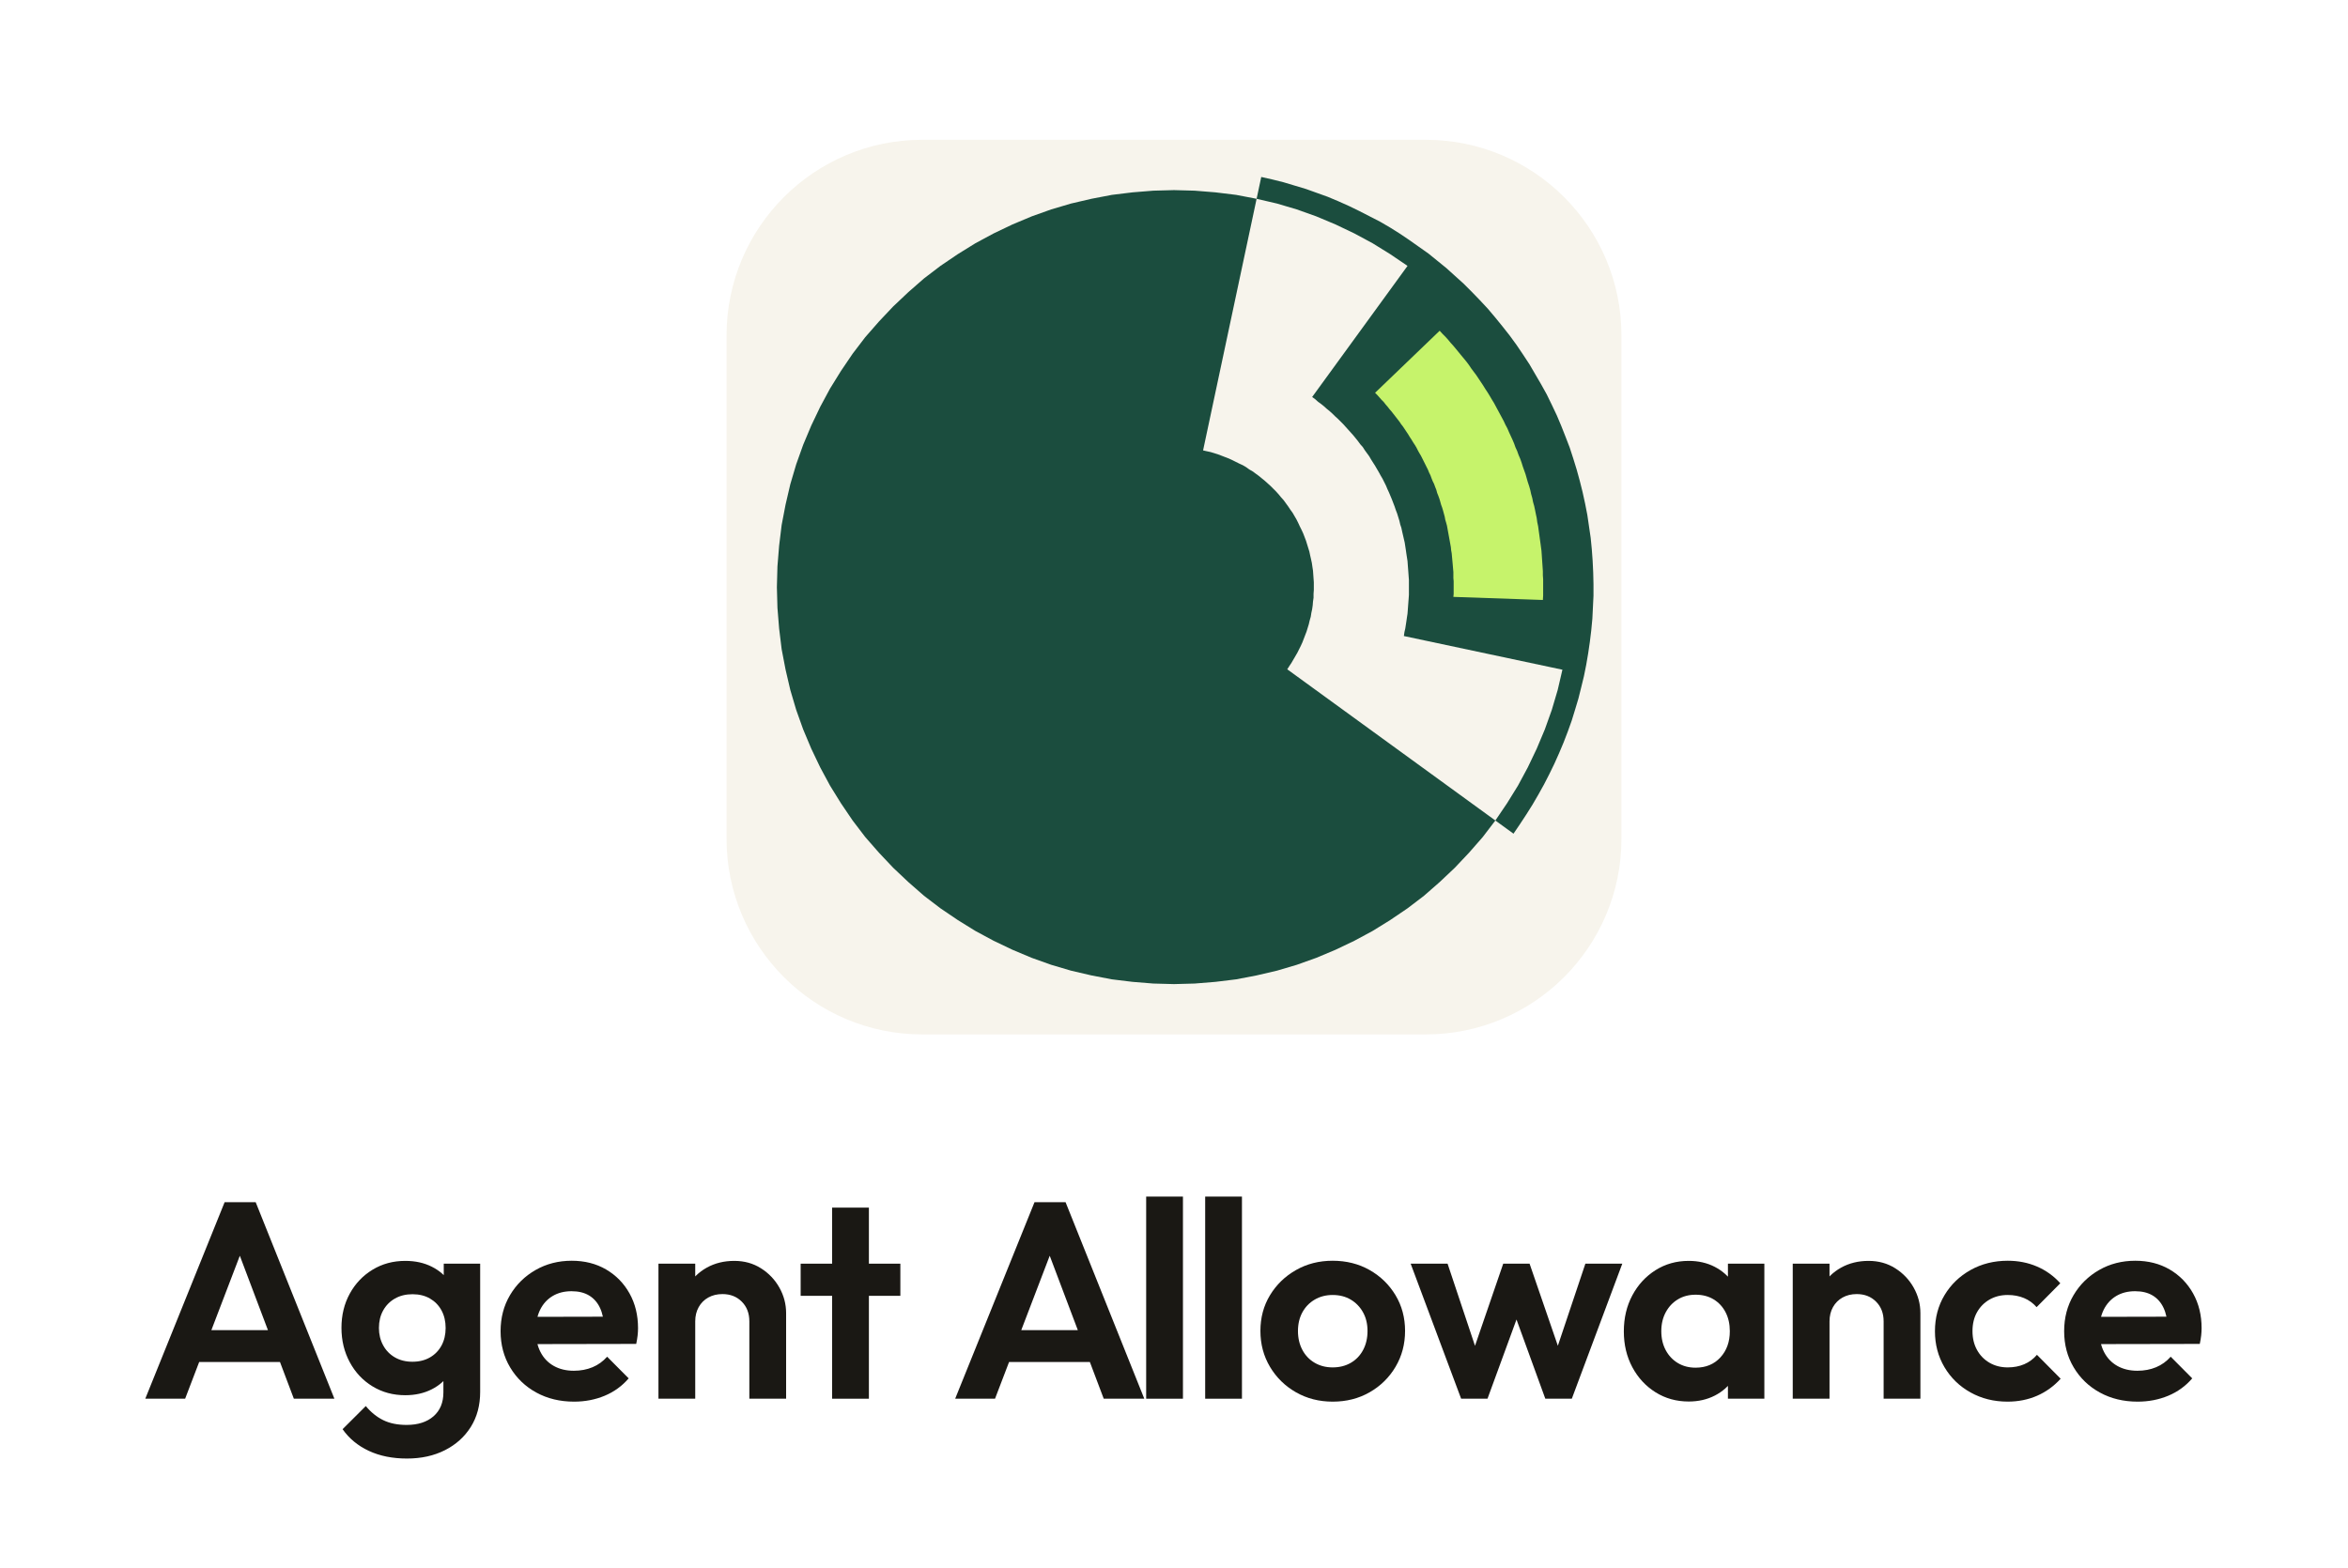
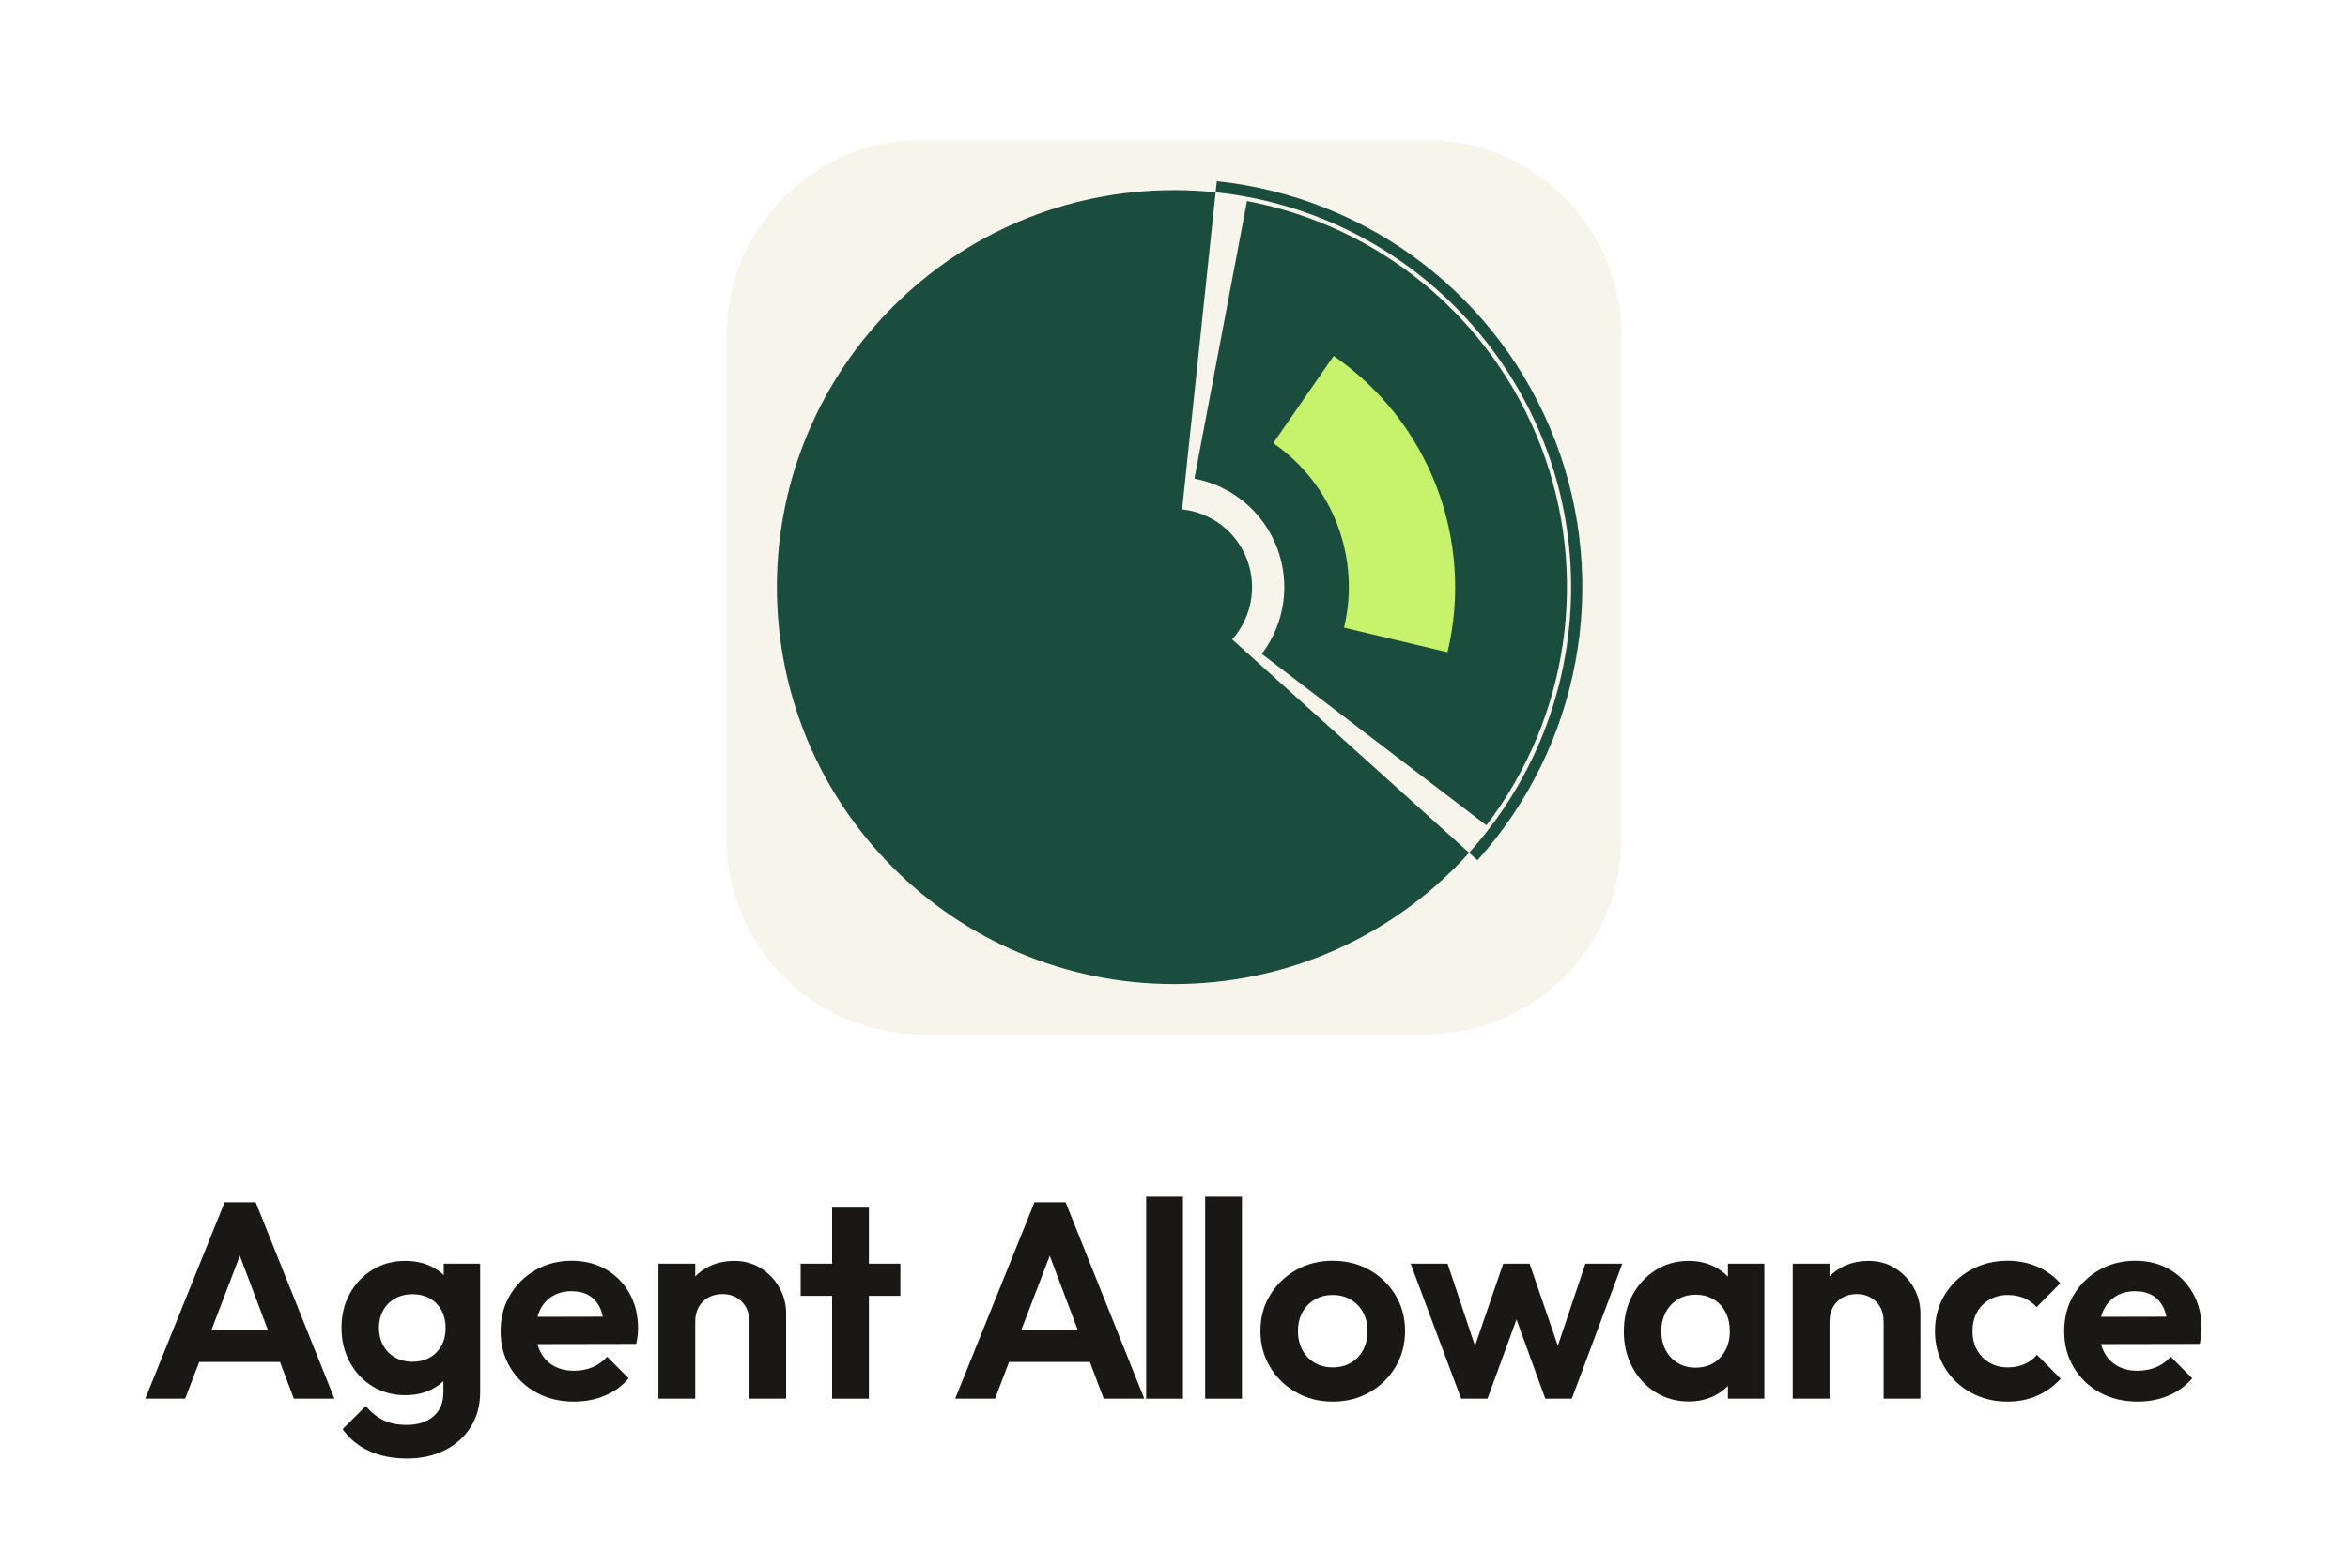
<svg xmlns="http://www.w3.org/2000/svg" viewBox="0 0 167.92 112.14" role="img" aria-label="Agent Allowance">
  <g transform="translate(51.96 10.00) scale(2.00)">
    <rect width="32" height="32" rx="7" fill="#F7F4EC" />
-     <path fill="#1B4D3E" fill-rule="evenodd" d="M 30.20 16.00 L 30.18 15.26 L 30.12 14.52 L 30.03 13.78 L 29.89 13.05 L 29.72 12.32 L 29.51 11.61 L 29.26 10.91 L 28.97 10.22 L 28.65 9.55 L 28.30 8.90 L 27.91 8.27 L 27.49 7.65 L 27.04 7.06 L 26.55 6.50 L 26.04 5.96 L 25.50 5.45 L 24.94 4.96 L 24.35 4.51 L 23.73 4.09 L 23.10 3.70 L 22.45 3.35 L 21.78 3.03 L 21.09 2.74 L 20.39 2.49 L 19.68 2.28 L 18.95 2.11 L 18.22 1.97 L 17.48 1.88 L 16.74 1.82 L 16.00 1.80 L 15.26 1.82 L 14.52 1.88 L 13.78 1.97 L 13.05 2.11 L 12.32 2.28 L 11.61 2.49 L 10.91 2.74 L 10.22 3.03 L 9.55 3.35 L 8.90 3.70 L 8.27 4.09 L 7.65 4.51 L 7.06 4.96 L 6.50 5.45 L 5.96 5.96 L 5.45 6.50 L 4.96 7.06 L 4.51 7.65 L 4.09 8.27 L 3.70 8.90 L 3.35 9.55 L 3.03 10.22 L 2.74 10.91 L 2.49 11.61 L 2.28 12.32 L 2.11 13.05 L 1.97 13.78 L 1.88 14.52 L 1.82 15.26 L 1.80 16.00 L 1.82 16.74 L 1.88 17.48 L 1.97 18.22 L 2.11 18.95 L 2.28 19.68 L 2.49 20.39 L 2.74 21.09 L 3.03 21.78 L 3.35 22.45 L 3.70 23.10 L 4.09 23.73 L 4.51 24.35 L 4.96 24.94 L 5.45 25.50 L 5.96 26.04 L 6.50 26.55 L 7.06 27.04 L 7.65 27.49 L 8.27 27.91 L 8.90 28.30 L 9.55 28.65 L 10.22 28.97 L 10.91 29.26 L 11.61 29.51 L 12.32 29.72 L 13.05 29.89 L 13.78 30.03 L 14.52 30.12 L 15.26 30.18 L 16.00 30.20 L 16.74 30.18 L 17.48 30.12 L 18.22 30.03 L 18.95 29.89 L 19.68 29.72 L 20.39 29.51 L 21.09 29.26 L 21.78 28.97 L 22.45 28.65 L 23.10 28.30 L 23.73 27.91 L 24.35 27.49 L 24.94 27.04 L 25.50 26.55 L 26.04 26.04 L 26.55 25.50 L 27.04 24.94 L 27.49 24.35 L 27.91 23.73 L 28.30 23.10 L 28.65 22.45 L 28.97 21.78 L 29.26 21.09 L 29.51 20.39 L 29.72 19.68 L 29.89 18.95 L 30.03 18.22 L 30.12 17.48 L 30.18 16.74 Z M 28.14 24.82 L 28.37 24.48 L 28.60 24.13 L 28.82 23.78 L 29.03 23.42 L 29.23 23.06 L 29.42 22.69 L 29.60 22.32 L 29.77 21.94 L 29.93 21.56 L 30.08 21.17 L 30.22 20.78 L 30.34 20.39 L 30.46 19.99 L 30.56 19.59 L 30.66 19.18 L 30.74 18.78 L 30.81 18.37 L 30.87 17.96 L 30.92 17.55 L 30.96 17.13 L 30.98 16.72 L 31.00 16.31 L 31.00 15.89 L 30.99 15.48 L 30.97 15.06 L 30.94 14.65 L 30.90 14.24 L 30.84 13.83 L 30.78 13.42 L 30.70 13.01 L 30.61 12.60 L 30.51 12.20 L 30.40 11.80 L 30.28 11.41 L 30.15 11.01 L 30.00 10.62 L 29.85 10.24 L 29.69 9.86 L 29.51 9.48 L 29.33 9.11 L 29.13 8.75 L 28.92 8.39 L 28.71 8.03 L 28.48 7.68 L 28.25 7.34 L 28.01 7.01 L 27.75 6.68 L 27.49 6.36 L 27.22 6.04 L 26.94 5.74 L 26.65 5.44 L 26.36 5.15 L 26.05 4.87 L 25.74 4.59 L 25.42 4.33 L 25.10 4.07 L 24.76 3.83 L 24.42 3.59 L 24.08 3.36 L 23.73 3.14 L 23.37 2.93 L 23.00 2.74 L 22.63 2.55 L 22.26 2.37 L 21.88 2.20 L 21.50 2.04 L 21.11 1.90 L 20.72 1.76 L 20.32 1.64 L 19.92 1.52 L 19.52 1.42 L 19.12 1.33 L 17.04 11.11 L 17.17 11.14 L 17.31 11.17 L 17.44 11.21 L 17.57 11.25 L 17.70 11.30 L 17.83 11.35 L 17.96 11.40 L 18.09 11.46 L 18.21 11.52 L 18.33 11.58 L 18.46 11.64 L 18.58 11.71 L 18.69 11.79 L 18.81 11.86 L 18.92 11.94 L 19.03 12.02 L 19.14 12.11 L 19.25 12.20 L 19.35 12.29 L 19.45 12.38 L 19.55 12.48 L 19.65 12.58 L 19.74 12.68 L 19.83 12.79 L 19.92 12.89 L 20.00 13.00 L 20.08 13.11 L 20.16 13.23 L 20.24 13.34 L 20.31 13.46 L 20.38 13.58 L 20.44 13.70 L 20.50 13.83 L 20.56 13.95 L 20.62 14.08 L 20.67 14.21 L 20.72 14.34 L 20.76 14.47 L 20.80 14.60 L 20.84 14.73 L 20.87 14.87 L 20.90 15.00 L 20.93 15.14 L 20.95 15.28 L 20.97 15.41 L 20.98 15.55 L 20.99 15.69 L 21.00 15.83 L 21.00 15.96 L 21.00 16.10 L 20.99 16.24 L 20.99 16.38 L 20.97 16.52 L 20.96 16.65 L 20.94 16.79 L 20.91 16.93 L 20.89 17.06 L 20.85 17.20 L 20.82 17.33 L 20.78 17.46 L 20.74 17.59 L 20.69 17.72 L 20.64 17.85 L 20.59 17.98 L 20.53 18.11 L 20.47 18.23 L 20.41 18.35 L 20.34 18.47 L 20.27 18.59 L 20.20 18.71 L 20.12 18.83 L 20.05 18.94 Z" />
-     <path fill="#1B4D3E" d="M 30.48 19.08 L 30.52 18.85 L 30.57 18.61 L 30.61 18.38 L 30.64 18.14 L 30.68 17.91 L 30.70 17.68 L 30.73 17.44 L 30.75 17.20 L 30.77 16.97 L 30.78 16.73 L 30.79 16.49 L 30.80 16.26 L 30.80 16.02 L 30.80 15.78 L 30.79 15.55 L 30.78 15.31 L 30.77 15.07 L 30.75 14.84 L 30.73 14.60 L 30.71 14.37 L 30.68 14.13 L 30.65 13.90 L 30.61 13.66 L 30.58 13.43 L 30.53 13.20 L 30.49 12.97 L 30.44 12.73 L 30.38 12.50 L 30.32 12.27 L 30.26 12.04 L 30.20 11.82 L 30.13 11.59 L 30.06 11.37 L 29.98 11.14 L 29.90 10.92 L 29.82 10.70 L 29.73 10.48 L 29.64 10.26 L 29.55 10.04 L 29.45 9.82 L 29.35 9.61 L 29.25 9.40 L 29.14 9.19 L 29.03 8.98 L 28.91 8.77 L 28.80 8.56 L 28.67 8.36 L 28.55 8.16 L 28.42 7.96 L 28.29 7.76 L 28.16 7.56 L 28.02 7.37 L 27.88 7.18 L 27.74 6.99 L 27.60 6.80 L 27.45 6.62 L 27.30 6.44 L 27.14 6.26 L 26.98 6.08 L 26.82 5.91 L 26.66 5.73 L 26.50 5.57 L 26.33 5.40 L 26.16 5.23 L 25.98 5.07 L 25.81 4.92 L 25.63 4.76 L 25.45 4.61 L 25.26 4.46 L 25.08 4.31 L 24.89 4.17 L 24.70 4.03 L 20.94 9.20 L 21.05 9.28 L 21.15 9.37 L 21.26 9.45 L 21.36 9.53 L 21.46 9.62 L 21.57 9.71 L 21.67 9.80 L 21.76 9.89 L 21.86 9.98 L 21.96 10.08 L 22.05 10.17 L 22.14 10.27 L 22.23 10.37 L 22.32 10.47 L 22.41 10.57 L 22.50 10.68 L 22.58 10.78 L 22.66 10.89 L 22.75 10.99 L 22.82 11.10 L 22.90 11.21 L 22.98 11.32 L 23.05 11.44 L 23.12 11.55 L 23.19 11.66 L 23.26 11.78 L 23.33 11.90 L 23.39 12.01 L 23.46 12.13 L 23.52 12.25 L 23.58 12.37 L 23.63 12.49 L 23.69 12.62 L 23.74 12.74 L 23.79 12.86 L 23.84 12.99 L 23.89 13.12 L 23.93 13.24 L 23.98 13.37 L 24.02 13.50 L 24.06 13.63 L 24.09 13.76 L 24.13 13.88 L 24.16 14.02 L 24.19 14.15 L 24.22 14.28 L 24.25 14.41 L 24.27 14.54 L 24.29 14.67 L 24.31 14.81 L 24.33 14.94 L 24.35 15.07 L 24.36 15.21 L 24.37 15.34 L 24.38 15.47 L 24.39 15.61 L 24.40 15.74 L 24.40 15.88 L 24.40 16.01 L 24.40 16.15 L 24.40 16.28 L 24.39 16.42 L 24.38 16.55 L 24.37 16.68 L 24.36 16.82 L 24.35 16.95 L 24.33 17.08 L 24.31 17.22 L 24.29 17.35 L 24.27 17.48 L 24.24 17.61 L 24.22 17.75 Z" />
-     <path fill="#C6F36B" d="M 29.19 16.46 L 29.20 16.31 L 29.20 16.17 L 29.20 16.02 L 29.20 15.87 L 29.20 15.72 L 29.19 15.58 L 29.19 15.43 L 29.18 15.28 L 29.17 15.14 L 29.16 14.99 L 29.15 14.84 L 29.14 14.70 L 29.12 14.55 L 29.10 14.40 L 29.08 14.26 L 29.06 14.11 L 29.04 13.97 L 29.02 13.82 L 28.99 13.68 L 28.97 13.53 L 28.94 13.39 L 28.91 13.24 L 28.88 13.10 L 28.84 12.96 L 28.81 12.81 L 28.77 12.67 L 28.74 12.53 L 28.70 12.39 L 28.65 12.24 L 28.61 12.10 L 28.57 11.96 L 28.52 11.82 L 28.47 11.68 L 28.43 11.55 L 28.38 11.41 L 28.32 11.27 L 28.27 11.13 L 28.21 11.00 L 28.16 10.86 L 28.10 10.72 L 28.04 10.59 L 27.98 10.46 L 27.92 10.32 L 27.85 10.19 L 27.79 10.06 L 27.72 9.93 L 27.65 9.80 L 27.58 9.67 L 27.51 9.54 L 27.44 9.41 L 27.36 9.28 L 27.29 9.16 L 27.21 9.03 L 27.13 8.91 L 27.05 8.78 L 26.97 8.66 L 26.89 8.54 L 26.81 8.42 L 26.72 8.30 L 26.63 8.18 L 26.55 8.06 L 26.46 7.94 L 26.37 7.83 L 26.27 7.71 L 26.18 7.60 L 26.09 7.49 L 25.99 7.37 L 25.89 7.26 L 25.80 7.15 L 25.70 7.04 L 25.60 6.94 L 25.50 6.83 L 23.19 9.05 L 23.27 9.13 L 23.35 9.22 L 23.42 9.30 L 23.50 9.38 L 23.57 9.47 L 23.64 9.55 L 23.71 9.64 L 23.78 9.72 L 23.85 9.81 L 23.92 9.90 L 23.99 9.99 L 24.06 10.08 L 24.12 10.17 L 24.19 10.26 L 24.25 10.35 L 24.31 10.44 L 24.37 10.53 L 24.43 10.63 L 24.49 10.72 L 24.55 10.82 L 24.61 10.91 L 24.67 11.01 L 24.72 11.11 L 24.77 11.20 L 24.83 11.30 L 24.88 11.40 L 24.93 11.50 L 24.98 11.60 L 25.03 11.70 L 25.08 11.80 L 25.12 11.90 L 25.17 12.00 L 25.21 12.11 L 25.25 12.21 L 25.30 12.31 L 25.34 12.42 L 25.38 12.52 L 25.41 12.63 L 25.45 12.73 L 25.49 12.84 L 25.52 12.94 L 25.55 13.05 L 25.59 13.16 L 25.62 13.26 L 25.65 13.37 L 25.68 13.48 L 25.70 13.59 L 25.73 13.69 L 25.76 13.80 L 25.78 13.91 L 25.80 14.02 L 25.82 14.13 L 25.84 14.24 L 25.86 14.35 L 25.88 14.46 L 25.90 14.57 L 25.91 14.68 L 25.93 14.79 L 25.94 14.90 L 25.95 15.01 L 25.96 15.12 L 25.97 15.23 L 25.98 15.35 L 25.99 15.46 L 25.99 15.57 L 25.99 15.68 L 26.00 15.79 L 26.00 15.90 L 26.00 16.01 L 26.00 16.13 L 26.00 16.24 L 25.99 16.35 Z" />
+     <path fill="#1B4D3E" fill-rule="evenodd" d="M 30.20 16.00 A 14.20 14.20 0 1 1 1.80 16.00 A 14.20 14.20 0 1 1 30.20 16.00 Z M 26.85 25.77 A 14.60 14.60 0 0 0 17.53 1.48 L 16.29 13.22 A 2.80 2.80 0 0 1 18.08 17.87 Z" />
+     <path fill="#1B4D3E" d="M 27.17 24.52 A 14.05 14.05 0 0 0 18.61 2.19 L 16.73 12.12 A 3.95 3.95 0 0 1 19.14 18.39 Z" />
+     <path fill="#C6F36B" d="M 25.78 18.33 A 10.05 10.05 0 0 0 21.71 7.73 L 19.55 10.85 A 6.25 6.25 0 0 1 22.08 17.45 Z" />
  </g>
  <g transform="translate(10.00 100.06)">
    <path transform="translate(0.00 0) scale(0.02 -0.02)" d="M 19.50 0.00 L 303.25 703.00 L 414.25 703.00 L 695.75 0.00 L 550.75 0.00 L 333.00 576.50 L 382.50 576.50 L 162.00 0.00 Z M 170.00 131.25 L 170.00 245.25 L 547.75 245.25 L 547.75 131.25 Z" fill="#1A1814" />
    <path transform="translate(13.90 0) scale(0.02 -0.02)" d="M 260.25 -214.00 Q 182.50 -214.00 123.75 -186.50 Q 65.00 -159.00 30.00 -109.00 L 113.00 -26.25 Q 140.50 -59.50 175.25 -76.62 Q 210.00 -93.75 259.00 -93.75 Q 319.75 -93.75 355.12 -62.88 Q 390.50 -32.00 390.50 22.50 L 390.50 143.50 L 412.75 249.50 L 391.75 356.00 L 391.75 483.00 L 522.00 483.00 L 522.00 24.50 Q 522.00 -47.50 488.50 -100.88 Q 455.00 -154.25 396.00 -184.12 Q 337.00 -214.00 260.25 -214.00 Z M 254.25 12.50 Q 189.00 12.50 137.12 44.12 Q 85.25 75.75 55.62 130.75 Q 26.00 185.75 26.00 253.50 Q 26.00 321.50 55.62 375.62 Q 85.25 429.75 137.12 461.38 Q 189.00 493.00 254.25 493.00 Q 307.75 493.00 349.12 472.12 Q 390.50 451.25 414.62 414.38 Q 438.75 377.50 440.50 328.50 L 440.50 177.00 Q 438.75 128.75 414.25 91.50 Q 389.75 54.25 348.38 33.38 Q 307.00 12.50 254.25 12.50 Z M 279.75 132.25 Q 315.75 132.25 342.50 147.75 Q 369.25 163.25 383.88 190.38 Q 398.50 217.50 398.50 253.00 Q 398.50 288.50 383.88 315.62 Q 369.25 342.75 342.62 358.25 Q 316.00 373.75 280.00 373.75 Q 244.25 373.75 217.12 358.25 Q 190.00 342.75 175.00 315.50 Q 160.00 288.25 160.00 253.00 Q 160.00 218.75 175.00 191.12 Q 190.00 163.50 217.00 147.88 Q 244.00 132.25 279.75 132.25 Z" fill="#1A1814" />
    <path transform="translate(25.28 0) scale(0.02 -0.02)" d="M 288.75 -10.50 Q 213.25 -10.50 153.88 22.00 Q 94.50 54.50 60.25 111.88 Q 26.00 169.25 26.00 241.50 Q 26.00 313.50 59.62 370.38 Q 93.25 427.25 151.12 460.38 Q 209.00 493.50 280.25 493.50 Q 349.75 493.50 403.12 462.38 Q 456.50 431.25 487.00 376.75 Q 517.50 322.25 517.50 252.50 Q 517.50 239.75 516.00 226.25 Q 514.50 212.75 511.00 196.00 L 104.50 195.25 L 104.50 292.75 L 450.00 293.50 L 396.50 253.25 Q 395.00 296.25 381.38 325.12 Q 367.75 354.00 342.38 369.25 Q 317.00 384.50 279.75 384.50 Q 240.75 384.50 212.00 367.25 Q 183.25 350.00 167.62 318.62 Q 152.00 287.25 152.00 243.50 Q 152.00 199.50 168.62 167.12 Q 185.25 134.75 216.00 117.38 Q 246.75 100.00 288.00 100.00 Q 324.50 100.00 354.75 112.62 Q 385.00 125.25 407.00 150.25 L 484.00 72.75 Q 448.50 31.50 398.00 10.50 Q 347.50 -10.50 288.75 -10.50 Z" fill="#1A1814" />
    <path transform="translate(35.94 0) scale(0.02 -0.02)" d="M 382.50 0.00 L 382.50 276.75 Q 382.50 320.00 355.50 347.12 Q 328.50 374.25 286.43 374.25 Q 257.81 374.25 235.78 362.00 Q 213.75 349.75 201.38 327.62 Q 189.00 305.50 189.00 276.75 L 137.75 303.25 Q 137.75 359.50 162.38 402.12 Q 187.00 444.75 230.42 468.88 Q 273.84 493.00 328.80 493.00 Q 382.25 493.00 424.12 466.50 Q 466.00 440.00 490.00 397.25 Q 514.00 354.50 514.00 306.00 L 514.00 0.00 Z M 57.50 0.00 L 57.50 483.00 L 189.00 483.00 L 189.00 0.00 Z" fill="#1A1814" />
    <path transform="translate(46.94 0) scale(0.02 -0.02)" d="M 128.50 0.00 L 128.50 683.50 L 260.00 683.50 L 260.00 0.00 Z M 16.00 368.00 L 16.00 483.00 L 372.50 483.00 L 372.50 368.00 Z" fill="#1A1814" />
    <path transform="translate(57.92 0) scale(0.02 -0.02)" d="M 19.50 0.00 L 303.25 703.00 L 414.25 703.00 L 695.75 0.00 L 550.75 0.00 L 333.00 576.50 L 382.50 576.50 L 162.00 0.00 Z M 170.00 131.25 L 170.00 245.25 L 547.75 245.25 L 547.75 131.25 Z" fill="#1A1814" />
    <path transform="translate(70.82 0) scale(0.02 -0.02)" d="M 57.50 0.00 L 57.50 723.00 L 189.00 723.00 L 189.00 0.00 Z" fill="#1A1814" />
    <path transform="translate(75.04 0) scale(0.02 -0.02)" d="M 57.50 0.00 L 57.50 723.00 L 189.00 723.00 L 189.00 0.00 Z" fill="#1A1814" />
    <path transform="translate(79.62 0) scale(0.02 -0.02)" d="M 284.50 -10.50 Q 211.75 -10.50 153.12 23.00 Q 94.50 56.50 60.25 114.00 Q 26.00 171.50 26.00 242.50 Q 26.00 313.50 60.12 370.00 Q 94.25 426.50 152.88 460.00 Q 211.50 493.50 284.25 493.50 Q 357.75 493.50 416.25 460.38 Q 474.75 427.25 509.00 370.38 Q 543.25 313.50 543.25 242.50 Q 543.25 171.50 509.12 114.00 Q 475.00 56.50 416.50 23.00 Q 358.00 -10.50 284.50 -10.50 Z M 284.25 112.00 Q 321.25 112.00 349.50 128.50 Q 377.75 145.00 393.38 174.62 Q 409.00 204.25 409.00 242.25 Q 409.00 280.25 392.88 309.12 Q 376.75 338.00 349.00 354.50 Q 321.25 371.00 284.25 371.00 Q 248.25 371.00 220.00 354.38 Q 191.75 337.75 176.00 308.88 Q 160.25 280.00 160.25 242.00 Q 160.25 204.25 176.00 174.62 Q 191.75 145.00 220.00 128.50 Q 248.25 112.00 284.25 112.00 Z" fill="#1A1814" />
    <path transform="translate(90.76 0) scale(0.02 -0.02)" d="M 186.75 0.00 L 6.25 483.00 L 138.25 483.00 L 255.50 131.75 L 216.25 130.75 L 337.25 483.00 L 431.50 483.00 L 552.75 130.75 L 513.25 131.75 L 631.00 483.00 L 763.00 483.00 L 582.50 0.00 L 487.75 0.00 L 366.25 334.00 L 403.25 334.00 L 281.00 0.00 Z" fill="#1A1814" />
    <path transform="translate(105.58 0) scale(0.02 -0.02)" d="M 259.50 -10.00 Q 193.50 -10.00 140.88 23.00 Q 88.25 56.00 57.88 112.75 Q 27.50 169.50 27.50 240.75 Q 27.50 312.75 57.88 369.62 Q 88.25 426.50 140.88 459.75 Q 193.50 493.00 259.50 493.00 Q 311.50 493.00 352.50 471.75 Q 393.50 450.50 418.38 413.25 Q 443.25 376.00 445.00 328.50 L 445.00 154.50 Q 443.25 107.00 418.75 69.75 Q 394.25 32.50 352.88 11.25 Q 311.50 -10.00 259.50 -10.00 Z M 284.00 111.00 Q 339.00 111.00 372.75 147.62 Q 406.50 184.25 406.50 241.50 Q 406.50 280.00 391.25 309.38 Q 376.00 338.75 348.50 355.38 Q 321.00 372.00 284.25 372.00 Q 248.25 372.00 220.75 355.38 Q 193.25 338.75 177.38 309.25 Q 161.50 279.75 161.50 241.50 Q 161.50 203.25 177.25 173.75 Q 193.00 144.25 220.62 127.62 Q 248.25 111.00 284.00 111.00 Z M 399.75 0.00 L 399.75 129.75 L 420.75 247.50 L 399.75 364.25 L 399.75 483.00 L 530.00 483.00 L 530.00 0.00 Z" fill="#1A1814" />
    <path transform="translate(117.06 0) scale(0.02 -0.02)" d="M 382.50 0.00 L 382.50 276.75 Q 382.50 320.00 355.50 347.12 Q 328.50 374.25 286.43 374.25 Q 257.81 374.25 235.78 362.00 Q 213.75 349.75 201.38 327.62 Q 189.00 305.50 189.00 276.75 L 137.75 303.25 Q 137.75 359.50 162.38 402.12 Q 187.00 444.75 230.42 468.88 Q 273.84 493.00 328.80 493.00 Q 382.25 493.00 424.12 466.50 Q 466.00 440.00 490.00 397.25 Q 514.00 354.50 514.00 306.00 L 514.00 0.00 Z M 57.50 0.00 L 57.50 483.00 L 189.00 483.00 L 189.00 0.00 Z" fill="#1A1814" />
    <path transform="translate(127.86 0) scale(0.02 -0.02)" d="M 285.50 -10.50 Q 212.25 -10.50 153.12 22.50 Q 94.00 55.50 60.00 112.88 Q 26.00 170.25 26.00 241.25 Q 26.00 313.25 60.12 370.25 Q 94.25 427.25 153.50 460.38 Q 212.75 493.50 286.25 493.50 Q 342.75 493.50 390.75 472.88 Q 438.75 452.25 474.25 413.00 L 389.50 327.50 Q 370.50 349.25 344.38 360.12 Q 318.25 371.00 286.25 371.00 Q 249.50 371.00 221.00 354.50 Q 192.50 338.00 176.38 309.25 Q 160.25 280.50 160.25 241.75 Q 160.25 203.75 176.38 174.50 Q 192.50 145.25 221.12 128.62 Q 249.75 112.00 286.25 112.00 Q 319.00 112.00 345.38 123.38 Q 371.75 134.75 390.75 157.00 L 475.50 71.50 Q 439.25 31.50 391.12 10.50 Q 343.00 -10.50 285.50 -10.50 Z" fill="#1A1814" />
    <path transform="translate(137.10 0) scale(0.02 -0.02)" d="M 288.75 -10.50 Q 213.25 -10.50 153.88 22.00 Q 94.50 54.50 60.25 111.88 Q 26.00 169.25 26.00 241.50 Q 26.00 313.50 59.62 370.38 Q 93.25 427.25 151.12 460.38 Q 209.00 493.50 280.25 493.50 Q 349.75 493.50 403.12 462.38 Q 456.50 431.25 487.00 376.75 Q 517.50 322.25 517.50 252.50 Q 517.50 239.75 516.00 226.25 Q 514.50 212.75 511.00 196.00 L 104.50 195.25 L 104.50 292.75 L 450.00 293.50 L 396.50 253.25 Q 395.00 296.25 381.38 325.12 Q 367.75 354.00 342.38 369.25 Q 317.00 384.50 279.75 384.50 Q 240.75 384.50 212.00 367.25 Q 183.25 350.00 167.62 318.62 Q 152.00 287.25 152.00 243.50 Q 152.00 199.50 168.62 167.12 Q 185.25 134.75 216.00 117.38 Q 246.75 100.00 288.00 100.00 Q 324.50 100.00 354.75 112.62 Q 385.00 125.25 407.00 150.25 L 484.00 72.75 Q 448.50 31.50 398.00 10.50 Q 347.50 -10.50 288.75 -10.50 Z" fill="#1A1814" />
  </g>
</svg>
